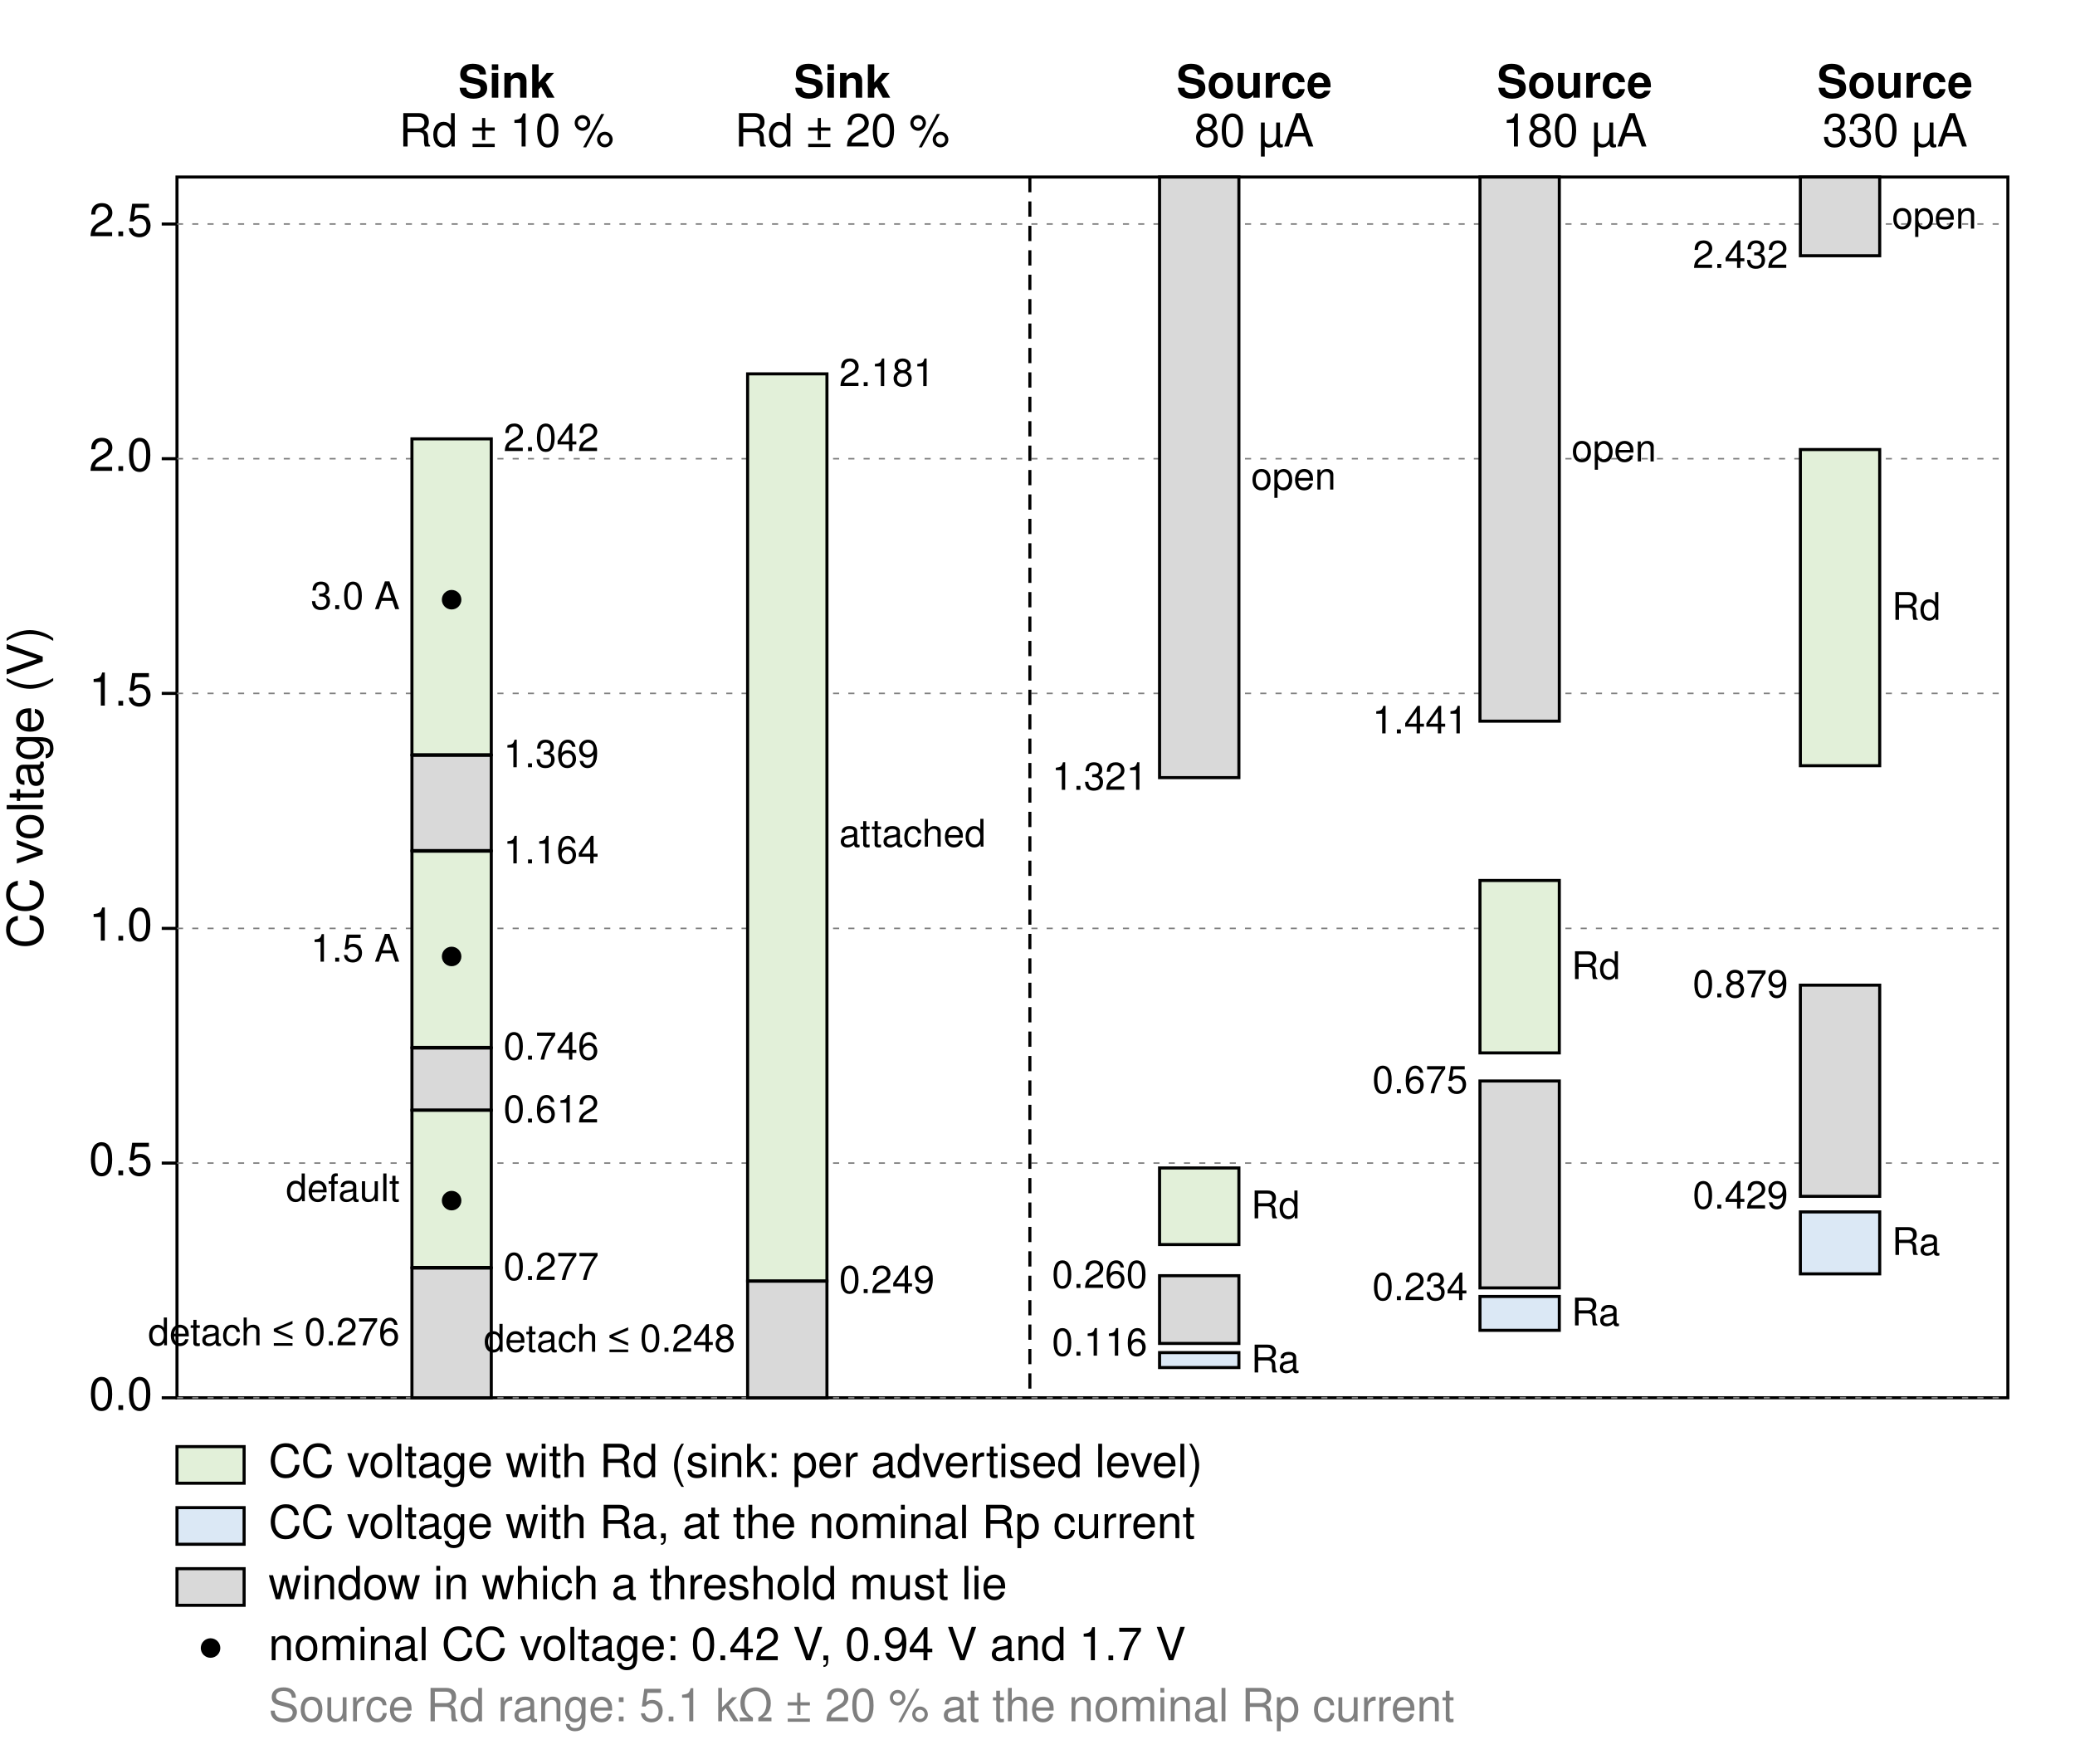
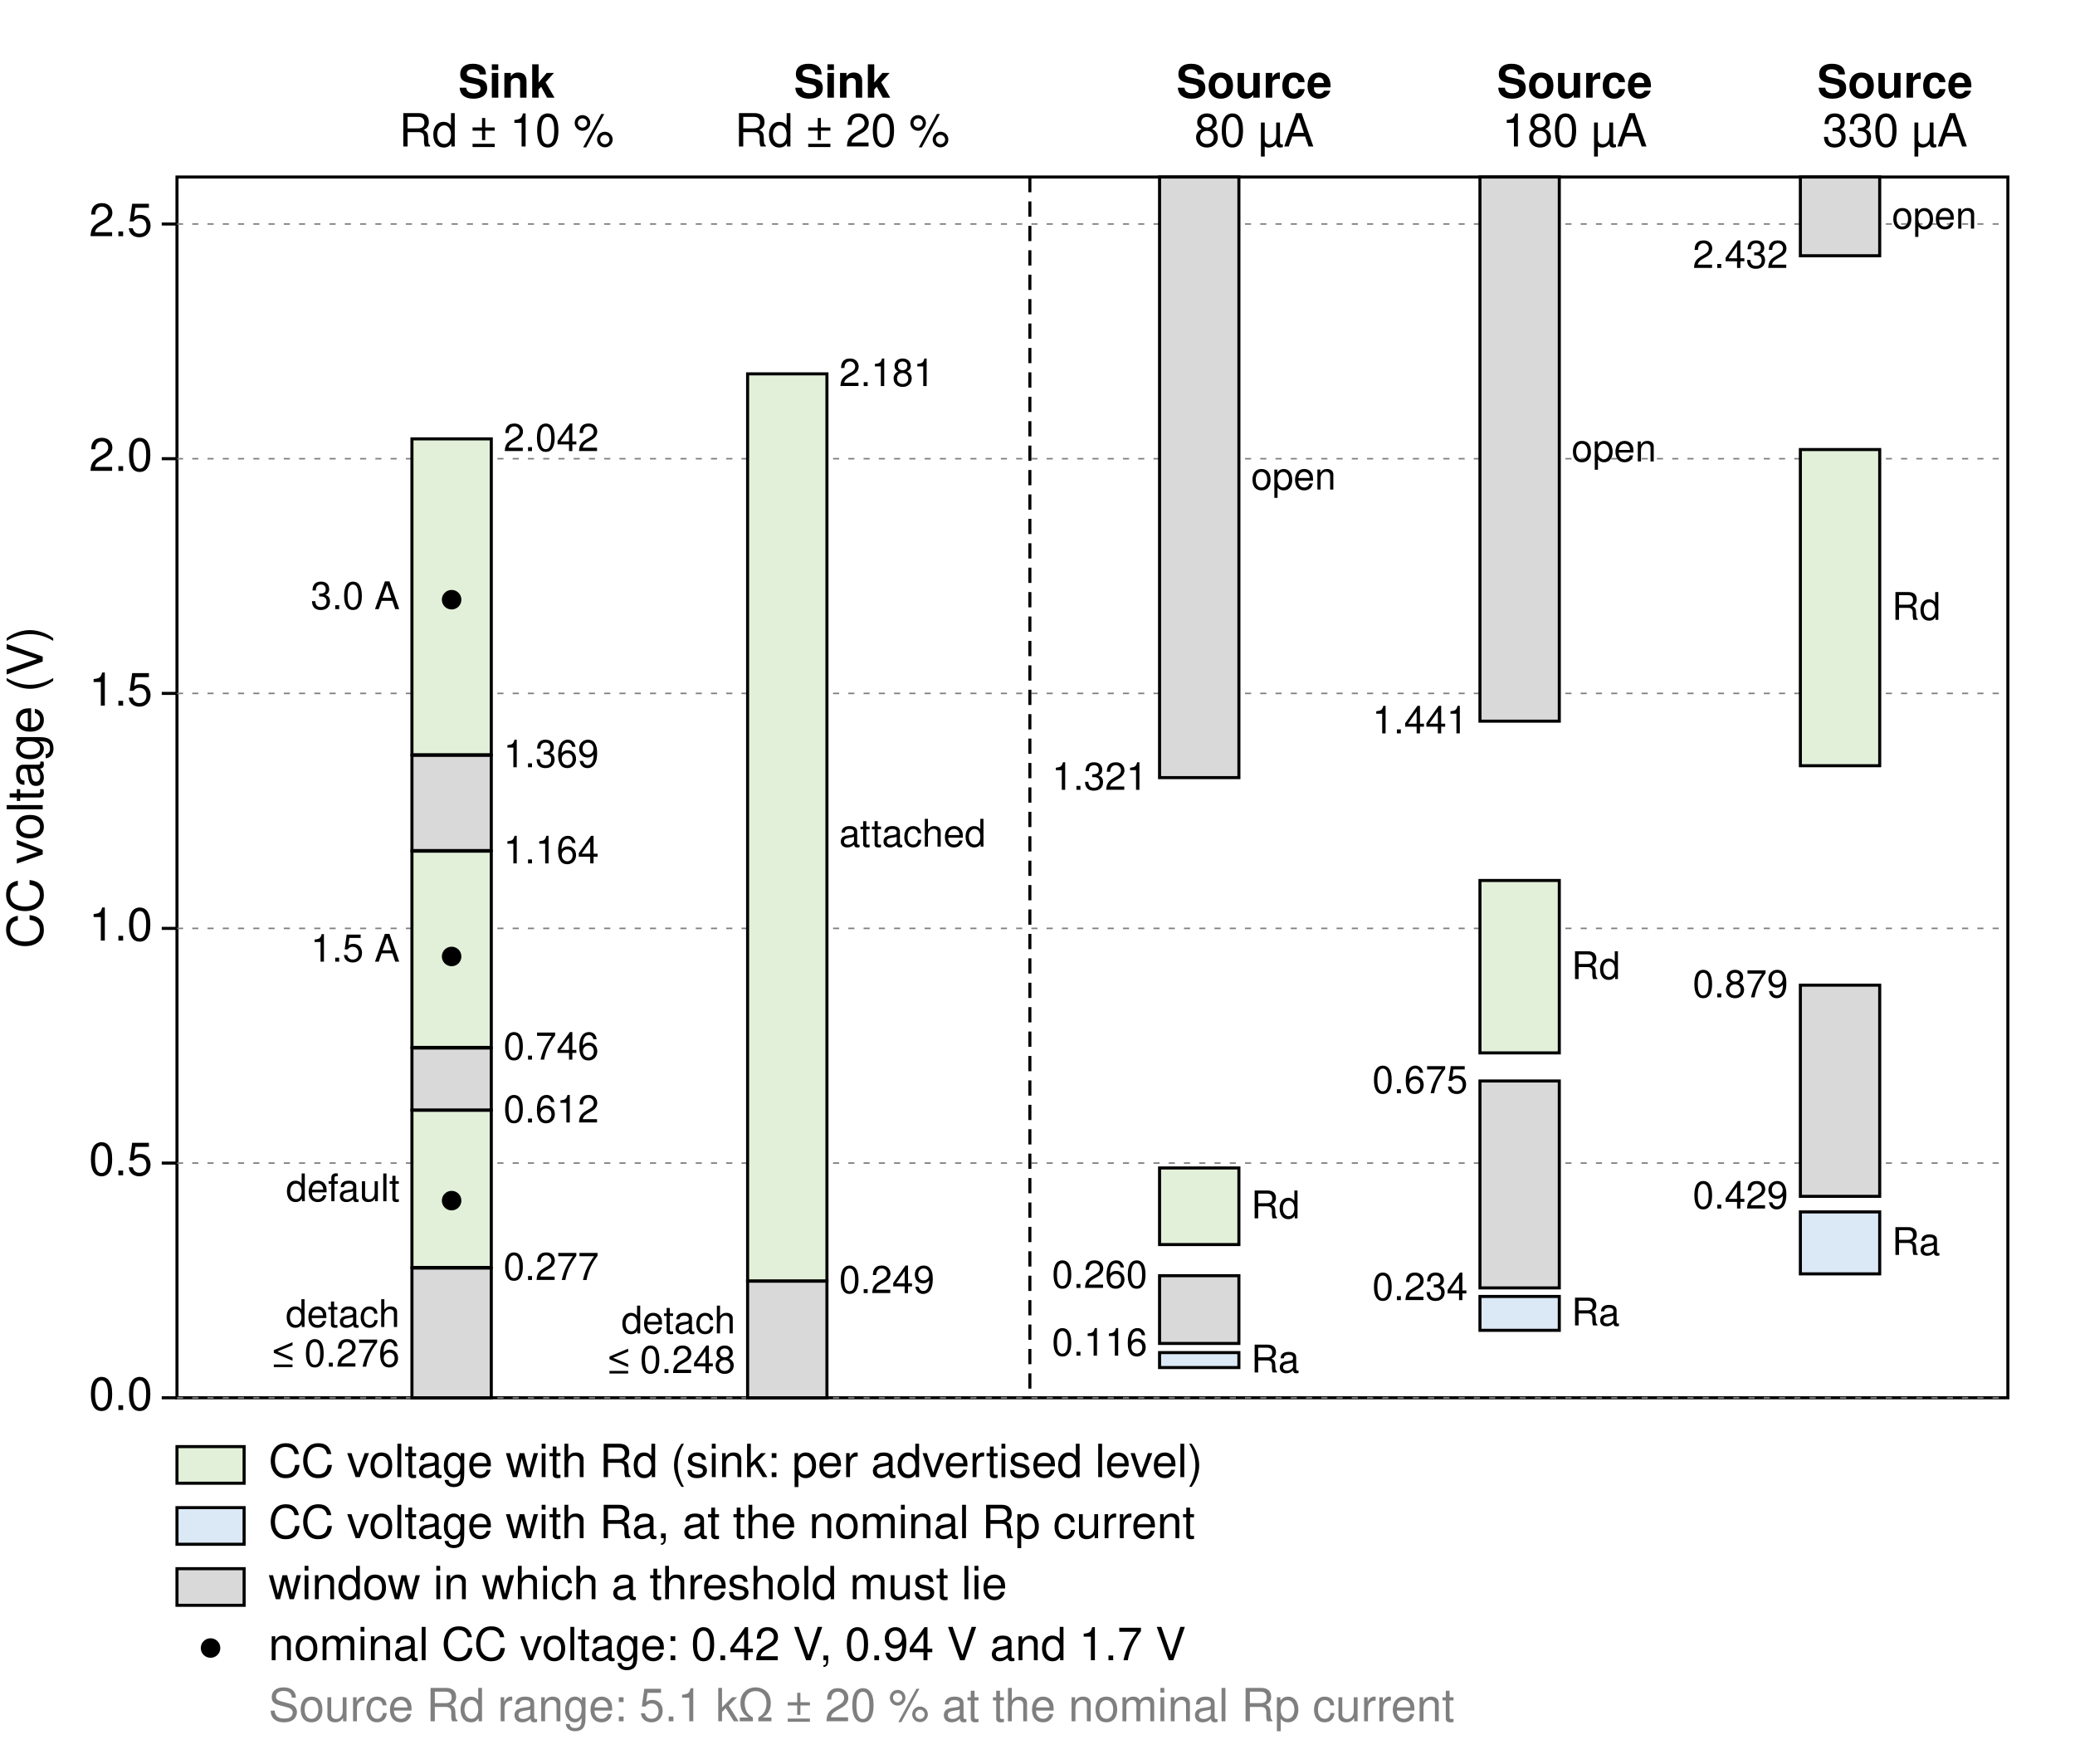
<svg xmlns="http://www.w3.org/2000/svg" width="680" height="578" viewBox="0 0 680 578">
  <defs>
    <marker id="arr" viewBox="0 0 10 10" refX="9" refY="5" markerWidth="7" markerHeight="7" orient="auto-start-reverse">
      <path d="M0,0 L10,5 L0,10 z" fill="#000000" />
    </marker>
  </defs>
  <rect width="680" height="578" fill="#ffffff" />
  <rect x="58.0" y="58.0" width="600.0" height="400.0" rx="0" fill="none" stroke="#000000" stroke-width="1.0" />
  <line x1="58.0" y1="458.0" x2="658.0" y2="458.0" stroke="#7f7f7f" stroke-width="0.5" stroke-dasharray="2,3" />
  <line x1="53.0" y1="458.0" x2="58.0" y2="458.0" stroke="#000000" stroke-width="1.0" />
  <text x="50.0" y="462.0" font-family="Helvetica, Arial, sans-serif" font-size="15.0" text-anchor="end" font-weight="normal" fill="#000000">0.0</text>
  <line x1="58.0" y1="381.1" x2="658.0" y2="381.1" stroke="#7f7f7f" stroke-width="0.5" stroke-dasharray="2,3" />
  <line x1="53.0" y1="381.1" x2="58.0" y2="381.1" stroke="#000000" stroke-width="1.0" />
  <text x="50.0" y="385.1" font-family="Helvetica, Arial, sans-serif" font-size="15.0" text-anchor="end" font-weight="normal" fill="#000000">0.5</text>
  <line x1="58.0" y1="304.2" x2="658.0" y2="304.2" stroke="#7f7f7f" stroke-width="0.5" stroke-dasharray="2,3" />
  <line x1="53.0" y1="304.2" x2="58.0" y2="304.2" stroke="#000000" stroke-width="1.0" />
  <text x="50.0" y="308.2" font-family="Helvetica, Arial, sans-serif" font-size="15.0" text-anchor="end" font-weight="normal" fill="#000000">1.0</text>
  <line x1="58.0" y1="227.2" x2="658.0" y2="227.2" stroke="#7f7f7f" stroke-width="0.5" stroke-dasharray="2,3" />
  <line x1="53.0" y1="227.2" x2="58.0" y2="227.2" stroke="#000000" stroke-width="1.0" />
  <text x="50.0" y="231.2" font-family="Helvetica, Arial, sans-serif" font-size="15.0" text-anchor="end" font-weight="normal" fill="#000000">1.5</text>
  <line x1="58.0" y1="150.3" x2="658.0" y2="150.3" stroke="#7f7f7f" stroke-width="0.5" stroke-dasharray="2,3" />
  <line x1="53.0" y1="150.3" x2="58.0" y2="150.3" stroke="#000000" stroke-width="1.0" />
  <text x="50.0" y="154.3" font-family="Helvetica, Arial, sans-serif" font-size="15.0" text-anchor="end" font-weight="normal" fill="#000000">2.0</text>
  <line x1="58.0" y1="73.4" x2="658.0" y2="73.4" stroke="#7f7f7f" stroke-width="0.5" stroke-dasharray="2,3" />
  <line x1="53.0" y1="73.4" x2="58.0" y2="73.4" stroke="#000000" stroke-width="1.0" />
  <text x="50.0" y="77.4" font-family="Helvetica, Arial, sans-serif" font-size="15.0" text-anchor="end" font-weight="normal" fill="#000000">2.5</text>
  <text x="14.0" y="258.0" font-family="Helvetica, Arial, sans-serif" font-size="16.2" text-anchor="middle" font-weight="normal" fill="#000000" transform="rotate(-90 14.0 258.0)">CC voltage (V)</text>
  <text x="166.0" y="32.0" font-family="Helvetica, Arial, sans-serif" font-size="15.0" text-anchor="middle" font-weight="bold" fill="#000000">Sink</text>
  <text x="166.0" y="48.0" font-family="Helvetica, Arial, sans-serif" font-size="15.0" text-anchor="middle" font-weight="normal" fill="#000000">Rd ± 10 %</text>
  <text x="276.0" y="32.0" font-family="Helvetica, Arial, sans-serif" font-size="15.0" text-anchor="middle" font-weight="bold" fill="#000000">Sink</text>
  <text x="276.0" y="48.0" font-family="Helvetica, Arial, sans-serif" font-size="15.0" text-anchor="middle" font-weight="normal" fill="#000000">Rd ± 20 %</text>
  <text x="411.0" y="32.0" font-family="Helvetica, Arial, sans-serif" font-size="15.0" text-anchor="middle" font-weight="bold" fill="#000000">Source</text>
  <text x="411.0" y="48.0" font-family="Helvetica, Arial, sans-serif" font-size="15.0" text-anchor="middle" font-weight="normal" fill="#000000">80 µA</text>
  <text x="516.0" y="32.0" font-family="Helvetica, Arial, sans-serif" font-size="15.0" text-anchor="middle" font-weight="bold" fill="#000000">Source</text>
  <text x="516.0" y="48.0" font-family="Helvetica, Arial, sans-serif" font-size="15.0" text-anchor="middle" font-weight="normal" fill="#000000">180 µA</text>
  <text x="621.0" y="32.0" font-family="Helvetica, Arial, sans-serif" font-size="15.0" text-anchor="middle" font-weight="bold" fill="#000000">Source</text>
  <text x="621.0" y="48.0" font-family="Helvetica, Arial, sans-serif" font-size="15.0" text-anchor="middle" font-weight="normal" fill="#000000">330 µA</text>
  <line x1="337.5" y1="58.0" x2="337.5" y2="458.0" stroke="#000000" stroke-width="1.0" stroke-dasharray="5,3" />
  <rect x="135.0" y="415.5" width="26.0" height="42.5" rx="0" fill="#d9d9d9" stroke="#000000" stroke-width="1.0" />
  <rect x="135.0" y="363.8" width="26.0" height="51.5" rx="0" fill="#e2f0d9" stroke="#000000" stroke-width="1.0" />
  <text x="165.0" y="367.8" font-family="Helvetica, Arial, sans-serif" font-size="12.5" text-anchor="start" font-weight="normal" fill="#000000">0.612</text>
  <text x="165.0" y="419.4" font-family="Helvetica, Arial, sans-serif" font-size="12.5" text-anchor="start" font-weight="normal" fill="#000000">0.277</text>
  <rect x="135.0" y="343.4" width="26.0" height="20.3" rx="0" fill="#d9d9d9" stroke="#000000" stroke-width="1.0" />
  <rect x="135.0" y="278.9" width="26.0" height="64.3" rx="0" fill="#e2f0d9" stroke="#000000" stroke-width="1.0" />
  <text x="165.0" y="282.9" font-family="Helvetica, Arial, sans-serif" font-size="12.5" text-anchor="start" font-weight="normal" fill="#000000">1.164</text>
  <text x="165.0" y="347.2" font-family="Helvetica, Arial, sans-serif" font-size="12.5" text-anchor="start" font-weight="normal" fill="#000000">0.746</text>
  <rect x="135.0" y="247.5" width="26.0" height="31.2" rx="0" fill="#d9d9d9" stroke="#000000" stroke-width="1.0" />
  <rect x="135.0" y="143.8" width="26.0" height="103.5" rx="0" fill="#e2f0d9" stroke="#000000" stroke-width="1.0" />
  <text x="165.0" y="147.8" font-family="Helvetica, Arial, sans-serif" font-size="12.5" text-anchor="start" font-weight="normal" fill="#000000">2.042</text>
  <text x="165.0" y="251.4" font-family="Helvetica, Arial, sans-serif" font-size="12.5" text-anchor="start" font-weight="normal" fill="#000000">1.369</text>
  <text x="131.0" y="393.6" font-family="Helvetica, Arial, sans-serif" font-size="12.5" text-anchor="end" font-weight="normal" fill="#000000">default</text>
  <text x="131.0" y="315.1" font-family="Helvetica, Arial, sans-serif" font-size="12.5" text-anchor="end" font-weight="normal" fill="#000000">1.5 A</text>
  <text x="131.0" y="199.6" font-family="Helvetica, Arial, sans-serif" font-size="12.5" text-anchor="end" font-weight="normal" fill="#000000">3.0 A</text>
-   <text x="131.0" y="440.8" font-family="Helvetica, Arial, sans-serif" font-size="12.5" text-anchor="end" font-weight="normal" fill="#000000">detach ≤ 0.276</text>
+   <text x="131.0" y="434.8" font-family="Helvetica, Arial, sans-serif" font-size="12.5" text-anchor="end" font-weight="normal" fill="#000000">detach</text>
+   <text x="131.0" y="447.8" font-family="Helvetica, Arial, sans-serif" font-size="12.5" text-anchor="end" font-weight="normal" fill="#000000">≤ 0.276</text>
  <circle cx="148.0" cy="393.4" r="3.2" fill="#000000" />
  <circle cx="148.0" cy="313.4" r="3.2" fill="#000000" />
  <circle cx="148.0" cy="196.5" r="3.2" fill="#000000" />
  <rect x="245.0" y="419.8" width="26.0" height="38.2" rx="0" fill="#d9d9d9" stroke="#000000" stroke-width="1.0" />
  <rect x="245.0" y="122.5" width="26.0" height="297.2" rx="0" fill="#e2f0d9" stroke="#000000" stroke-width="1.0" />
  <text x="275.0" y="126.5" font-family="Helvetica, Arial, sans-serif" font-size="12.5" text-anchor="start" font-weight="normal" fill="#000000">2.181</text>
  <text x="275.0" y="423.7" font-family="Helvetica, Arial, sans-serif" font-size="12.5" text-anchor="start" font-weight="normal" fill="#000000">0.249</text>
  <text x="275.0" y="277.4" font-family="Helvetica, Arial, sans-serif" font-size="12.5" text-anchor="start" font-weight="normal" fill="#000000">attached</text>
-   <text x="241.0" y="442.9" font-family="Helvetica, Arial, sans-serif" font-size="12.5" text-anchor="end" font-weight="normal" fill="#000000">detach ≤ 0.248</text>
+   <text x="241.0" y="436.9" font-family="Helvetica, Arial, sans-serif" font-size="12.5" text-anchor="end" font-weight="normal" fill="#000000">detach</text>
+   <text x="241.0" y="449.9" font-family="Helvetica, Arial, sans-serif" font-size="12.5" text-anchor="end" font-weight="normal" fill="#000000">≤ 0.248</text>
  <rect x="380.0" y="443.2" width="26.0" height="4.9" rx="0" fill="#dbe8f5" stroke="#000000" stroke-width="1.0" />
  <rect x="380.0" y="418.0" width="26.0" height="22.2" rx="0" fill="#d9d9d9" stroke="#000000" stroke-width="1.0" />
  <text x="376.0" y="422.0" font-family="Helvetica, Arial, sans-serif" font-size="12.5" text-anchor="end" font-weight="normal" fill="#000000">0.260</text>
  <text x="376.0" y="444.2" font-family="Helvetica, Arial, sans-serif" font-size="12.5" text-anchor="end" font-weight="normal" fill="#000000">0.116</text>
  <rect x="380.0" y="382.7" width="26.0" height="25.1" rx="0" fill="#e2f0d9" stroke="#000000" stroke-width="1.0" />
  <rect x="380.0" y="58.0" width="26.0" height="196.8" rx="0" fill="#d9d9d9" stroke="#000000" stroke-width="1.0" />
  <text x="376.0" y="258.8" font-family="Helvetica, Arial, sans-serif" font-size="12.5" text-anchor="end" font-weight="normal" fill="#000000">1.321</text>
  <text x="410.0" y="449.7" font-family="Helvetica, Arial, sans-serif" font-size="12.5" text-anchor="start" font-weight="normal" fill="#000000">Ra</text>
  <text x="410.0" y="399.2" font-family="Helvetica, Arial, sans-serif" font-size="12.5" text-anchor="start" font-weight="normal" fill="#000000">Rd</text>
  <text x="410.0" y="160.4" font-family="Helvetica, Arial, sans-serif" font-size="12.5" text-anchor="start" font-weight="normal" fill="#000000">open</text>
  <rect x="485.0" y="424.8" width="26.0" height="11.1" rx="0" fill="#dbe8f5" stroke="#000000" stroke-width="1.0" />
  <rect x="485.0" y="354.2" width="26.0" height="67.8" rx="0" fill="#d9d9d9" stroke="#000000" stroke-width="1.0" />
  <text x="481.0" y="358.2" font-family="Helvetica, Arial, sans-serif" font-size="12.5" text-anchor="end" font-weight="normal" fill="#000000">0.675</text>
  <text x="481.0" y="426.0" font-family="Helvetica, Arial, sans-serif" font-size="12.5" text-anchor="end" font-weight="normal" fill="#000000">0.234</text>
  <rect x="485.0" y="288.5" width="26.0" height="56.5" rx="0" fill="#e2f0d9" stroke="#000000" stroke-width="1.0" />
  <rect x="485.0" y="58.0" width="26.0" height="178.3" rx="0" fill="#d9d9d9" stroke="#000000" stroke-width="1.0" />
  <text x="481.0" y="240.3" font-family="Helvetica, Arial, sans-serif" font-size="12.5" text-anchor="end" font-weight="normal" fill="#000000">1.441</text>
  <text x="515.0" y="434.3" font-family="Helvetica, Arial, sans-serif" font-size="12.5" text-anchor="start" font-weight="normal" fill="#000000">Ra</text>
  <text x="515.0" y="320.8" font-family="Helvetica, Arial, sans-serif" font-size="12.5" text-anchor="start" font-weight="normal" fill="#000000">Rd</text>
  <text x="515.0" y="151.2" font-family="Helvetica, Arial, sans-serif" font-size="12.5" text-anchor="start" font-weight="normal" fill="#000000">open</text>
  <rect x="590.0" y="397.1" width="26.0" height="20.3" rx="0" fill="#dbe8f5" stroke="#000000" stroke-width="1.0" />
  <rect x="590.0" y="322.8" width="26.0" height="69.2" rx="0" fill="#d9d9d9" stroke="#000000" stroke-width="1.0" />
  <text x="586.0" y="326.8" font-family="Helvetica, Arial, sans-serif" font-size="12.5" text-anchor="end" font-weight="normal" fill="#000000">0.879</text>
  <text x="586.0" y="396.0" font-family="Helvetica, Arial, sans-serif" font-size="12.5" text-anchor="end" font-weight="normal" fill="#000000">0.429</text>
  <rect x="590.0" y="147.3" width="26.0" height="103.6" rx="0" fill="#e2f0d9" stroke="#000000" stroke-width="1.0" />
  <rect x="590.0" y="58.0" width="26.0" height="25.8" rx="0" fill="#d9d9d9" stroke="#000000" stroke-width="1.0" />
  <text x="586.0" y="87.8" font-family="Helvetica, Arial, sans-serif" font-size="12.5" text-anchor="end" font-weight="normal" fill="#000000">2.432</text>
  <text x="620.0" y="411.2" font-family="Helvetica, Arial, sans-serif" font-size="12.5" text-anchor="start" font-weight="normal" fill="#000000">Ra</text>
  <text x="620.0" y="203.1" font-family="Helvetica, Arial, sans-serif" font-size="12.5" text-anchor="start" font-weight="normal" fill="#000000">Rd</text>
  <text x="620.0" y="74.9" font-family="Helvetica, Arial, sans-serif" font-size="12.5" text-anchor="start" font-weight="normal" fill="#000000">open</text>
  <rect x="58.0" y="474.0" width="22.0" height="12.0" rx="0" fill="#e2f0d9" stroke="#000000" stroke-width="1.0" />
  <text x="88.0" y="484.0" font-family="Helvetica, Arial, sans-serif" font-size="15.0" text-anchor="start" font-weight="normal" fill="#000000">CC voltage with Rd (sink: per advertised level)</text>
  <rect x="58.0" y="494.0" width="22.0" height="12.0" rx="0" fill="#dbe8f5" stroke="#000000" stroke-width="1.0" />
  <text x="88.0" y="504.0" font-family="Helvetica, Arial, sans-serif" font-size="15.0" text-anchor="start" font-weight="normal" fill="#000000">CC voltage with Ra, at the nominal Rp current</text>
  <rect x="58.0" y="514.0" width="22.0" height="12.0" rx="0" fill="#d9d9d9" stroke="#000000" stroke-width="1.0" />
  <text x="88.0" y="524.0" font-family="Helvetica, Arial, sans-serif" font-size="15.0" text-anchor="start" font-weight="normal" fill="#000000">window in which a threshold must lie</text>
  <circle cx="69.0" cy="540.0" r="3.2" fill="#000000" />
  <text x="88.0" y="544.0" font-family="Helvetica, Arial, sans-serif" font-size="15.0" text-anchor="start" font-weight="normal" fill="#000000">nominal CC voltage: 0.42 V, 0.94 V and 1.7 V</text>
  <text x="88.0" y="564.0" font-family="Helvetica, Arial, sans-serif" font-size="15.0" text-anchor="start" font-weight="normal" fill="#7f7f7f">Source Rd range: 5.1 kΩ ± 20 % at the nominal Rp current</text>
</svg>
